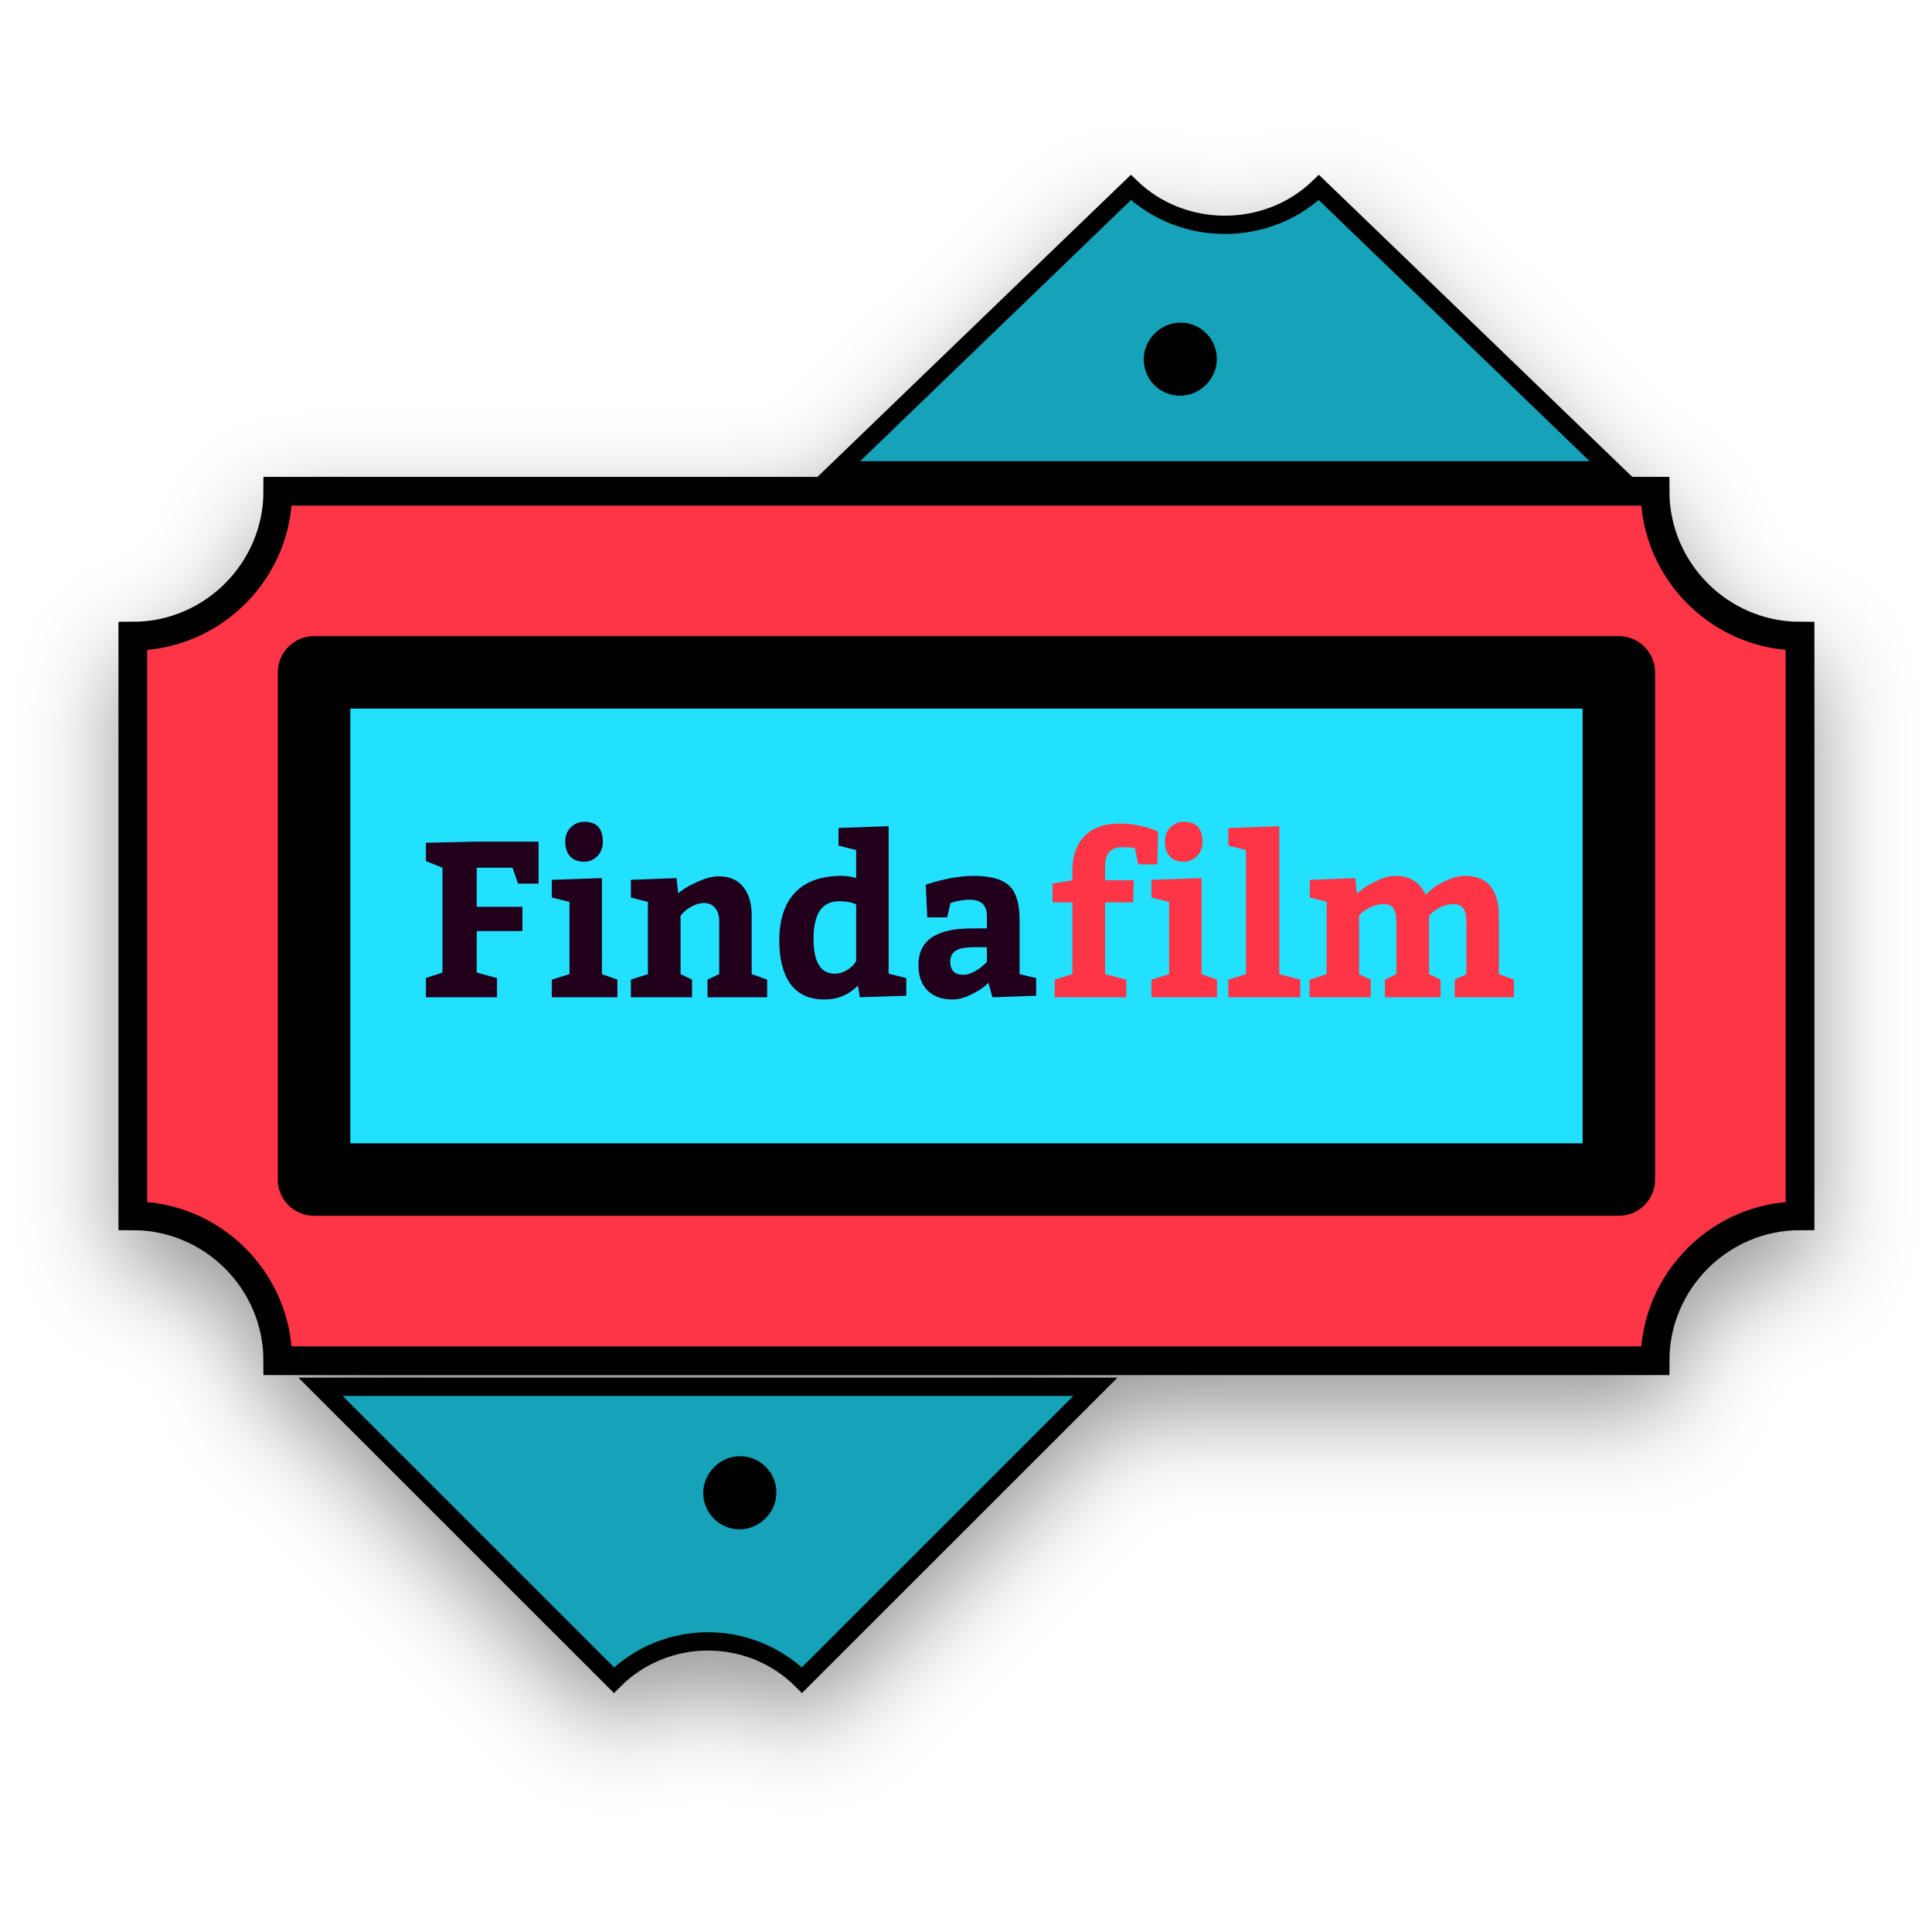
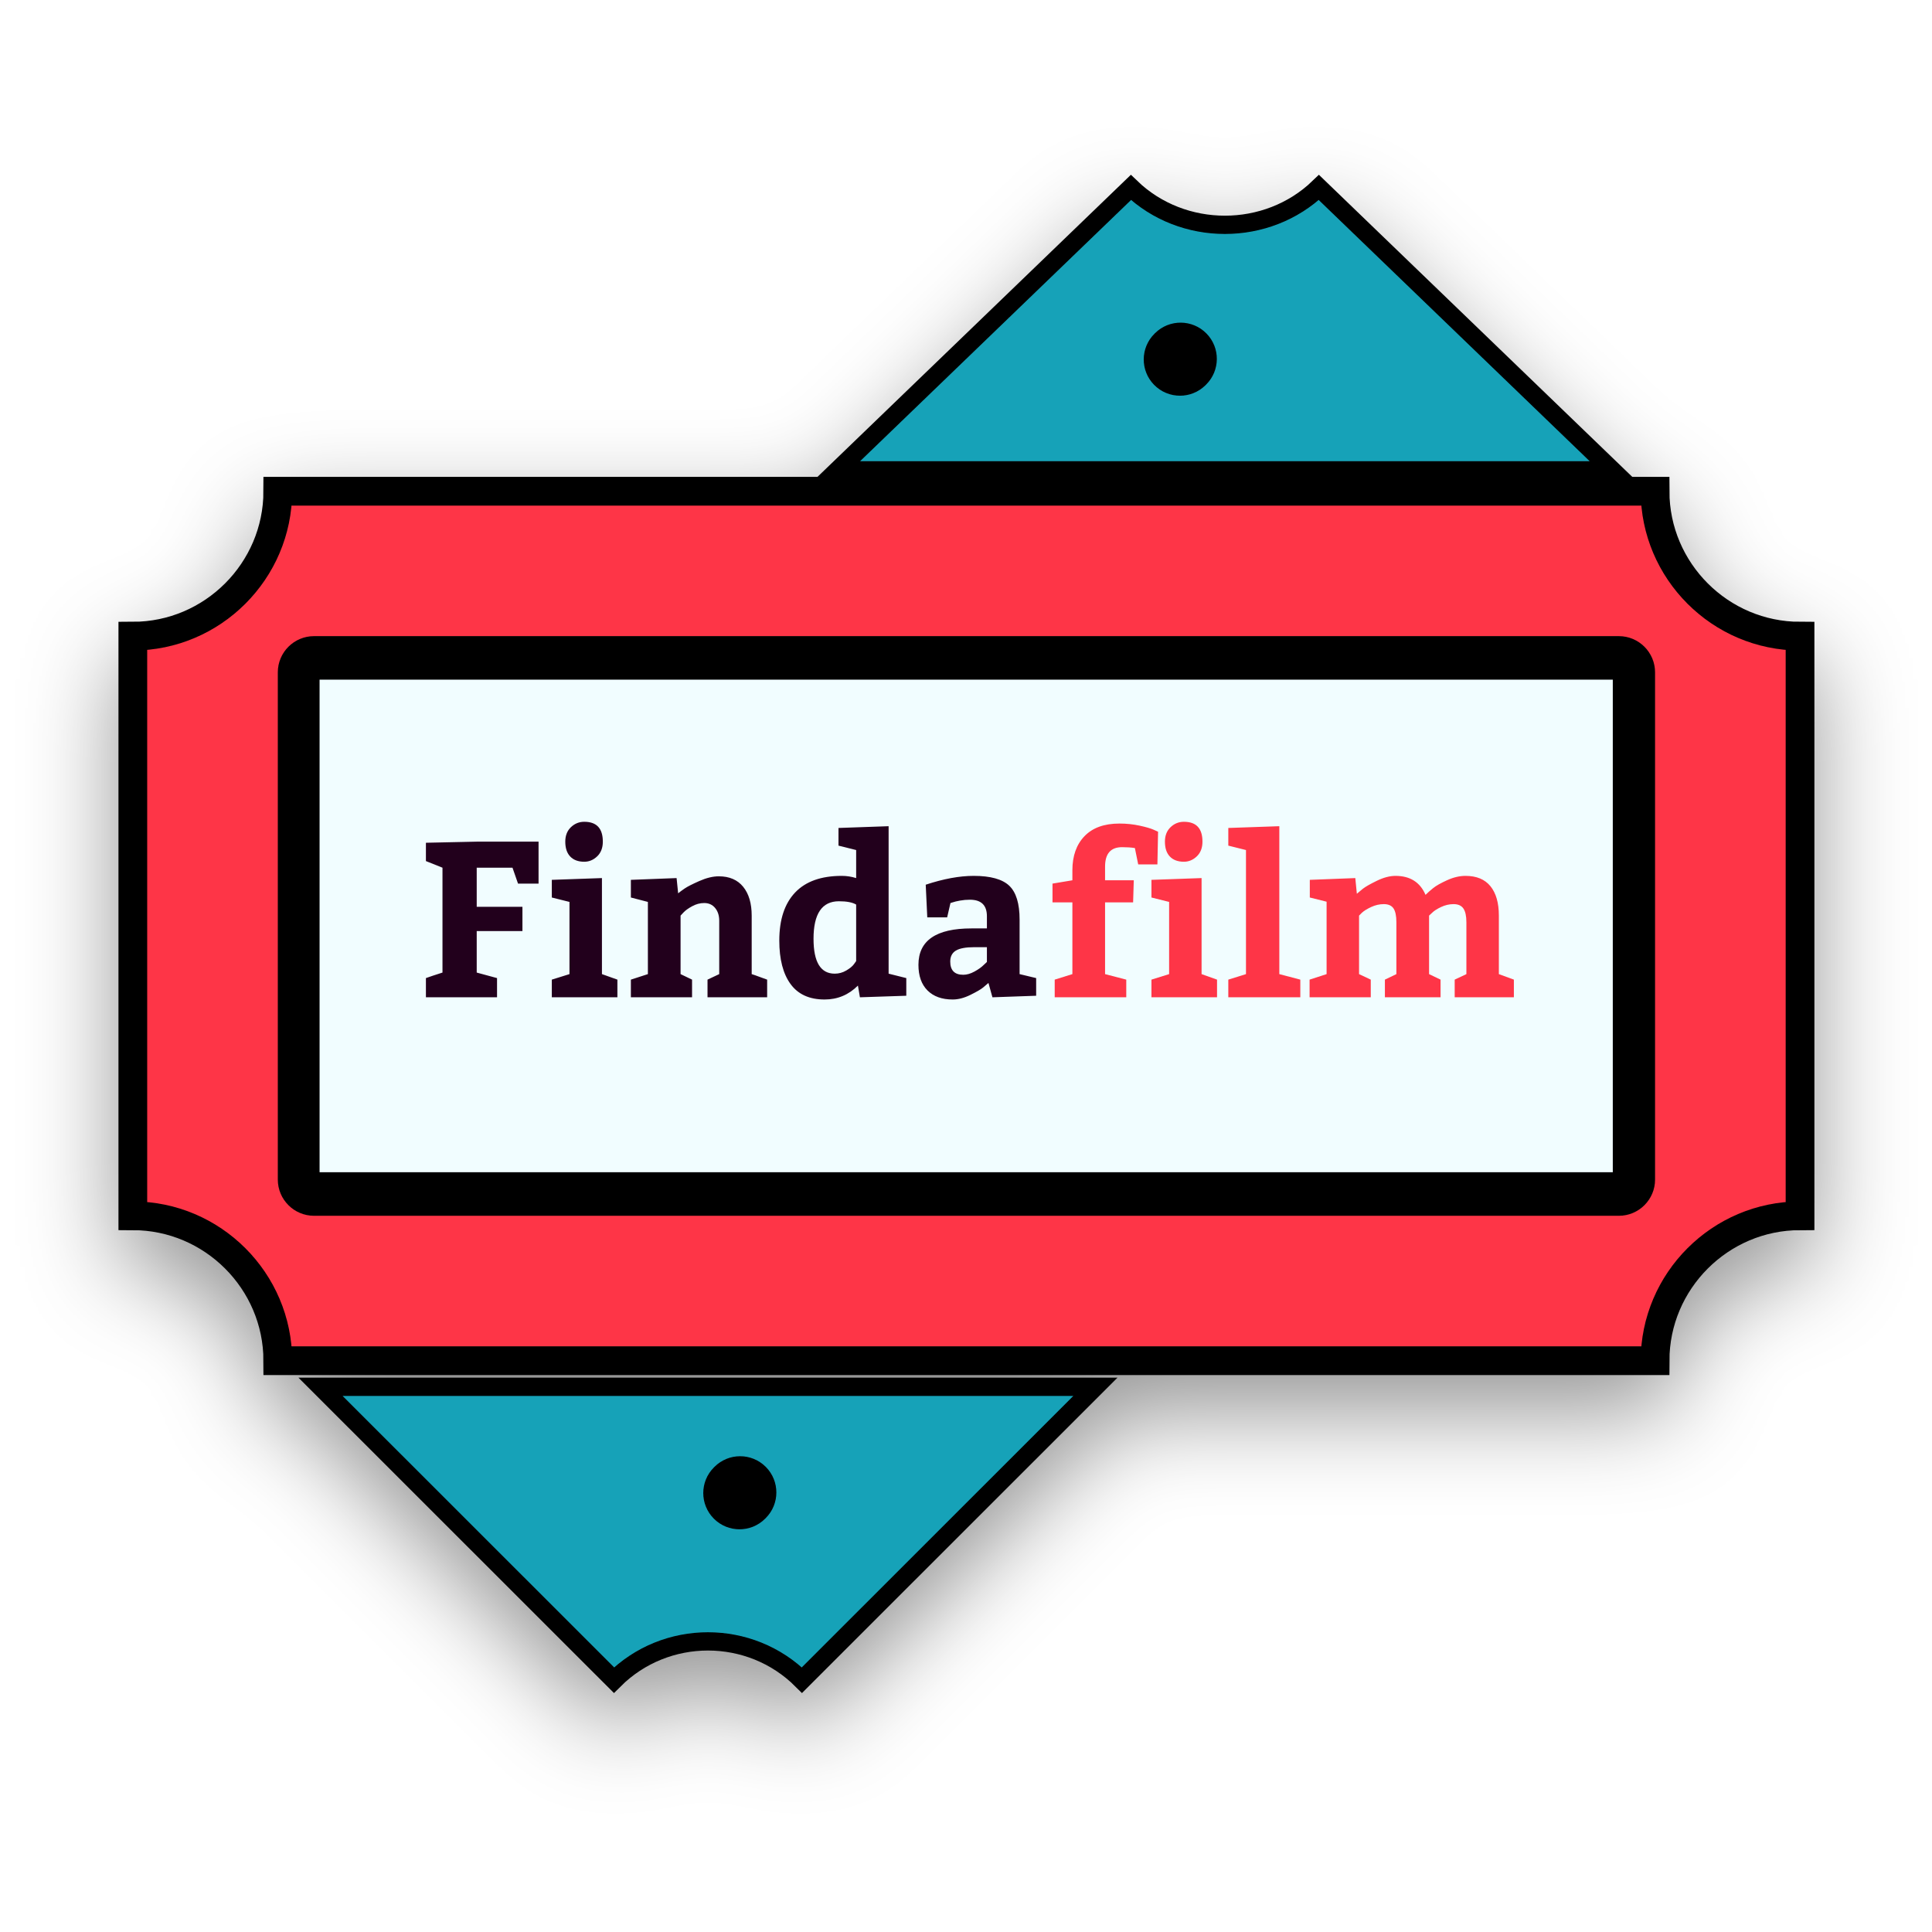
<svg xmlns="http://www.w3.org/2000/svg" width="1110px" height="1110px" viewBox="0 0 1110 1110" version="1.1">
  <defs>
-     <filter x="-15.7%" y="-17.6%" width="131.5%" height="135.2%" filterUnits="objectBoundingBox" id="filter-1">
+     <filter x="-15.9%" y="-17.8%" width="131.8%" height="135.5%" filterUnits="objectBoundingBox" id="filter-1">
      <feOffset dx="0" dy="21" in="SourceAlpha" result="shadowOffsetOuter1" />
      <feGaussianBlur stdDeviation="27" in="shadowOffsetOuter1" result="shadowBlurOuter1" />
      <feColorMatrix values="0 0 0 0 0   0 0 0 0 0   0 0 0 0 0  0 0 0 0.414 0" type="matrix" in="shadowBlurOuter1" result="shadowMatrixOuter1" />
      <feMerge>
        <feMergeNode in="shadowMatrixOuter1" />
        <feMergeNode in="SourceGraphic" />
      </feMerge>
    </filter>
  </defs>
  <g id="findafilm" stroke="none" stroke-width="1" fill="none" fill-rule="evenodd">
-     <g id="access" filter="url(#filter-1)" transform="translate(75, 106)" fill-rule="nonzero">
+     <g id="access" filter="url(#filter-1)" transform="translate(76, 107)" fill-rule="nonzero">
      <g id="Group" transform="translate(0.011725, 0.464602)">
-         <path d="M84.59,175.765 L875.878,175.765 C875.878,221.557 913.362,259.027 959.174,259.027 L959.174,592.052 C913.364,592.052 875.878,629.515 875.878,675.307 L84.59,675.307 C84.59,629.519 47.11,592.052 1.302,592.052 L1.302,259.027 C47.11,259.027 84.59,221.557 84.59,175.765 Z" id="Path" stroke="#000000" stroke-width="16.5" fill="#FE3646" />
-         <rect id="Rectangle" fill="#20E1FF" x="105.418" y="279.841" width="749.636" height="291.4" />
-         <path d="M406.125,163.765 L574.733,1.231 C604.434,29.86 653.036,29.86 682.73,1.231 L851.335,163.765 L406.125,163.765 L406.125,163.765 Z M554.347,690.299 L385.734,858.838 C356.042,829.152 307.446,829.152 277.747,858.838 L109.135,690.299 L554.347,690.299 Z" id="Shape" stroke="#000000" stroke-width="10.5" fill="#17A2B8" />
+         <path d="M83.59,174.765 L874.878,174.765 C874.878,220.557 912.362,258.027 958.174,258.027 L958.174,591.052 C912.364,591.052 874.878,628.515 874.878,674.307 L83.59,674.307 C83.59,628.519 46.11,591.052 0.302,591.052 L0.302,258.027 C46.11,258.027 83.59,220.557 83.59,174.765 Z" id="Path" stroke="#000000" stroke-width="16.5" fill="#FE3646" />
+         <rect id="Rectangle" fill="#F1FDFF" x="104.418" y="278.841" width="749.636" height="291.4" />
+         <path d="M405.125,162.765 L573.733,0.231 C603.434,28.86 652.036,28.86 681.73,0.231 L850.335,162.765 L405.125,162.765 L405.125,162.765 Z M553.347,689.299 L384.734,857.838 C355.042,828.152 306.446,828.152 276.747,857.838 L108.135,689.299 L553.347,689.299 Z" id="Shape" stroke="#000000" stroke-width="10.5" fill="#17A2B8" />
      </g>
-       <g id="Group" transform="translate(84.04368, 78)" fill="#000003">
-         <path d="M771.024,181.483 L21.386,181.483 C9.886,181.483 0.562,190.803 0.562,202.298 L0.562,493.696 C0.562,505.191 9.888,514.511 21.386,514.511 L771.026,514.511 C782.526,514.511 791.85,505.189 791.85,493.696 L791.85,202.3 C791.85,190.803 782.524,181.483 771.024,181.483 Z M42.21,223.115 L750.2,223.115 L750.2,472.881 L42.21,472.881 L42.21,223.115 Z" id="Shape" />
-         <path d="M251.455,658.749 L251.104,659.1 C242.971,667.229 242.971,680.407 251.104,688.538 C255.168,692.602 260.502,694.636 265.829,694.636 C271.159,694.636 276.49,692.604 280.554,688.538 L280.906,688.187 C289.037,680.057 289.037,666.88 280.906,658.749 C272.773,650.62 259.588,650.62 251.455,658.749 Z" id="Path" />
-         <path d="M518.893,43.347 C524.172,43.347 529.456,41.353 533.513,37.356 L533.864,37.011 C542.058,28.94 542.153,15.763 534.079,7.573 C526.007,-0.614 512.824,-0.71 504.628,7.359 L504.277,7.706 C496.084,15.775 495.99,28.954 504.06,37.144 C508.133,41.275 513.509,43.347 518.893,43.347 Z" id="Path" />
+       <g id="Group" transform="translate(83.04368, 78)" fill="#000003">
+         <path d="M771.024,180.483 L21.386,180.483 C9.886,180.483 0.562,189.803 0.562,201.298 L0.562,492.696 C0.562,504.191 9.888,513.511 21.386,513.511 L771.026,513.511 C782.526,513.511 791.85,504.189 791.85,492.696 L791.85,201.3 C791.85,189.803 782.524,180.483 771.024,180.483 Z M24.562,205.483 L767.562,205.483 L767.562,488.483 L24.562,488.483 L24.562,205.483 Z" id="Shape" />
+         <path d="M251.455,657.749 L251.104,658.1 C242.971,666.229 242.971,679.407 251.104,687.538 C255.168,691.602 260.502,693.636 265.829,693.636 C271.159,693.636 276.49,691.604 280.554,687.538 L280.906,687.187 C289.037,679.057 289.037,665.88 280.906,657.749 C272.773,649.62 259.588,649.62 251.455,657.749 Z" id="Path" />
+         <path d="M518.893,42.347 C524.172,42.347 529.456,40.353 533.513,36.356 L533.864,36.011 C542.058,27.94 542.153,14.763 534.079,6.573 C526.007,-1.614 512.824,-1.71 504.628,6.359 L504.277,6.706 C496.084,14.775 495.99,27.954 504.06,36.144 C508.133,40.275 513.509,42.347 518.893,42.347 Z" id="Path" />
      </g>
-       <path d="M210.565,455.943 L210.565,466.978 L169.706,466.978 L169.706,455.943 C171.82,455.182 174.993,454.125 179.222,452.772 L179.222,392.525 L169.706,388.72 L169.706,378.192 L198.891,377.558 L234.421,377.558 L234.421,401.657 L222.62,401.657 L219.447,392.525 L198.891,392.525 L198.891,414.975 L225.157,414.975 L225.157,428.927 L198.891,428.927 L198.891,452.772 C205.489,454.548 209.38,455.605 210.565,455.943 Z M242.034,399.501 L270.839,398.486 L270.839,453.66 L279.721,456.831 L279.721,466.978 L242.034,466.978 L242.034,456.831 L252.185,453.66 L252.185,412.185 L242.034,409.648 L242.034,399.501 Z M249.774,377.558 C249.774,374.091 250.853,371.322 253.01,369.251 C255.167,367.179 257.726,366.143 260.687,366.143 C267.793,366.143 271.346,369.948 271.346,377.558 C271.346,381.11 270.268,383.921 268.11,385.993 C265.953,388.065 263.479,389.1 260.687,389.1 C257.219,389.1 254.533,388.107 252.63,386.12 C250.726,384.133 249.774,381.279 249.774,377.558 Z M287.461,399.501 L313.728,398.486 L314.616,407.238 C315.547,406.477 316.774,405.568 318.296,404.511 C319.819,403.454 322.632,402.017 326.735,400.199 C330.837,398.381 334.581,397.472 337.964,397.472 C344.055,397.472 348.729,399.48 351.986,403.496 C355.243,407.513 356.871,413.03 356.871,420.048 L356.871,453.66 C357.971,453.998 359.536,454.548 361.566,455.309 C363.597,456.07 364.993,456.577 365.754,456.831 L365.754,466.978 L331.493,466.978 L331.493,456.831 L338.218,453.66 L338.218,422.966 C338.218,420.006 337.436,417.575 335.871,415.673 C334.306,413.77 332.212,412.819 329.59,412.819 C327.221,412.819 324.916,413.432 322.674,414.658 C320.432,415.884 318.761,417.089 317.662,418.273 L316.012,420.048 L316.012,453.66 L322.611,456.831 L322.611,466.978 L287.461,466.978 L287.461,456.831 L297.232,453.66 L297.232,412.185 L287.461,409.648 L287.461,399.501 Z M445.696,466.09 L419.049,466.978 L417.907,460.256 C412.577,465.583 406.19,468.246 398.746,468.246 C390.033,468.246 383.519,465.287 379.204,459.368 C374.89,453.449 372.733,445.12 372.733,434.381 C372.733,422.374 375.757,413.178 381.806,406.794 C387.854,400.41 396.8,397.218 408.643,397.218 C411.435,397.218 414.184,397.641 416.891,398.486 L416.891,382.378 L406.74,379.841 L406.74,369.694 L435.545,368.68 L435.545,453.406 L445.696,455.943 L445.696,466.09 Z M416.891,446.177 L416.891,413.707 C414.777,412.438 411.477,411.804 406.994,411.804 C397.265,411.804 392.401,418.991 392.401,433.366 C392.401,446.726 396.462,453.406 404.583,453.406 C406.952,453.406 409.172,452.793 411.245,451.567 C413.317,450.341 414.777,449.136 415.622,447.952 L416.891,446.177 Z M520.308,466.09 L495.184,466.978 L492.9,458.734 C492.138,459.41 491.123,460.277 489.854,461.334 C488.585,462.391 486.153,463.807 482.558,465.583 C478.963,467.358 475.558,468.246 472.343,468.246 C466.168,468.246 461.346,466.513 457.878,463.046 C454.409,459.579 452.675,454.675 452.675,448.333 C452.675,434.381 462.826,427.405 483.129,427.405 L492.012,427.405 L492.012,420.429 C492.012,414.087 488.755,410.916 482.241,410.916 C480.295,410.916 478.392,411.085 476.531,411.424 C474.67,411.762 473.274,412.1 472.343,412.438 L471.074,412.819 L469.171,421.063 L457.751,421.063 L456.862,402.291 C467.098,398.909 476.277,397.218 484.398,397.218 C494.042,397.218 500.852,399.099 504.828,402.862 C508.804,406.625 510.792,413.115 510.792,422.332 L510.792,453.66 L520.308,455.943 L520.308,466.09 Z M470.947,446.43 C470.947,451.504 473.443,454.041 478.434,454.041 C480.464,454.041 482.6,453.428 484.842,452.201 C487.084,450.975 488.839,449.728 490.108,448.46 L492.012,446.684 L492.012,438.186 L484.779,438.186 C479.872,438.186 476.34,438.841 474.183,440.152 C472.026,441.463 470.947,443.555 470.947,446.43 Z" id="Finda" fill="#23001E" />
-       <path d="M541.119,399.755 L541.119,394.047 C541.119,385.76 543.445,379.207 548.098,374.387 C552.751,369.568 559.434,367.158 568.147,367.158 C572.207,367.158 576.078,367.559 579.757,368.363 C583.437,369.166 586.123,369.948 587.815,370.709 L590.353,371.851 L589.972,390.622 L578.933,390.622 L577.029,381.237 C574.914,380.898 572.461,380.729 569.67,380.729 C563.156,380.729 559.899,384.45 559.899,391.891 L559.899,399.755 L576.395,399.755 L576.014,412.438 L559.899,412.438 L559.899,453.66 L572.08,456.831 L572.08,466.978 L530.967,466.978 L530.967,456.831 L541.119,453.66 L541.119,412.438 L529.698,412.438 L529.698,401.657 L541.119,399.755 Z M586.546,399.501 L615.351,398.486 L615.351,453.66 L624.233,456.831 L624.233,466.978 L586.546,466.978 L586.546,456.831 L596.698,453.66 L596.698,412.185 L586.546,409.648 L586.546,399.501 Z M594.287,377.558 C594.287,374.091 595.365,371.322 597.522,369.251 C599.68,367.179 602.238,366.143 605.199,366.143 C612.305,366.143 615.858,369.948 615.858,377.558 C615.858,381.11 614.78,383.921 612.622,385.993 C610.465,388.065 607.991,389.1 605.199,389.1 C601.731,389.1 599.045,388.107 597.142,386.12 C595.238,384.133 594.287,381.279 594.287,377.558 Z M630.705,369.694 L660.017,368.68 L660.017,453.66 L672.071,456.831 L672.071,466.978 L630.705,466.978 L630.705,456.831 L640.856,453.66 L640.856,382.378 L630.705,379.841 L630.705,369.694 Z M786.147,420.048 L786.147,453.66 L794.776,456.831 L794.776,466.978 L760.769,466.978 L760.769,456.831 L767.494,453.66 L767.494,423.854 C767.494,420.302 766.923,417.681 765.781,415.99 C764.639,414.299 762.757,413.453 760.135,413.453 C757.681,413.453 755.292,414.003 752.965,415.102 C750.639,416.201 748.926,417.3 747.826,418.4 L746.05,420.048 L746.05,453.66 L752.648,456.831 L752.648,466.978 L720.671,466.978 L720.671,456.831 L727.27,453.66 L727.27,423.854 C727.27,420.218 726.72,417.575 725.62,415.926 C724.52,414.277 722.659,413.453 720.037,413.453 C717.583,413.453 715.172,414.003 712.804,415.102 C710.435,416.201 708.659,417.3 707.474,418.4 L705.825,420.048 L705.825,453.66 L712.55,456.831 L712.55,466.978 L677.401,466.978 L677.401,456.831 L687.172,453.66 L687.172,412.058 L677.528,409.648 L677.528,399.501 L703.668,398.486 L704.556,407.492 C705.402,406.731 706.544,405.779 707.982,404.638 C709.42,403.496 712.085,401.974 715.976,400.072 C719.868,398.169 723.463,397.218 726.762,397.218 C735.137,397.218 740.889,400.854 744.019,408.126 C745.288,406.857 746.769,405.547 748.461,404.194 C750.152,402.841 752.817,401.34 756.455,399.691 C760.092,398.042 763.603,397.218 766.987,397.218 C773.331,397.218 778.111,399.205 781.326,403.179 C784.54,407.153 786.147,412.776 786.147,420.048 Z" id="film" fill="#FE3646" />
+       <path d="M209.565,454.943 L209.565,465.978 L168.706,465.978 L168.706,454.943 C170.82,454.182 173.993,453.125 178.222,451.772 L178.222,391.525 L168.706,387.72 L168.706,377.192 L197.891,376.558 L233.421,376.558 L233.421,400.657 L221.62,400.657 L218.447,391.525 L197.891,391.525 L197.891,413.975 L224.157,413.975 L224.157,427.927 L197.891,427.927 L197.891,451.772 C204.489,453.548 208.38,454.605 209.565,454.943 Z M241.034,398.501 L269.839,397.486 L269.839,452.66 L278.721,455.831 L278.721,465.978 L241.034,465.978 L241.034,455.831 L251.185,452.66 L251.185,411.185 L241.034,408.648 L241.034,398.501 Z M248.774,376.558 C248.774,373.091 249.853,370.322 252.01,368.251 C254.167,366.179 256.726,365.143 259.687,365.143 C266.793,365.143 270.346,368.948 270.346,376.558 C270.346,380.11 269.268,382.921 267.11,384.993 C264.953,387.065 262.479,388.1 259.687,388.1 C256.219,388.1 253.533,387.107 251.63,385.12 C249.726,383.133 248.774,380.279 248.774,376.558 Z M286.461,398.501 L312.728,397.486 L313.616,406.238 C314.547,405.477 315.774,404.568 317.296,403.511 C318.819,402.454 321.632,401.017 325.735,399.199 C329.837,397.381 333.581,396.472 336.964,396.472 C343.055,396.472 347.729,398.48 350.986,402.496 C354.243,406.513 355.871,412.03 355.871,419.048 L355.871,452.66 C356.971,452.998 358.536,453.548 360.566,454.309 C362.597,455.07 363.993,455.577 364.754,455.831 L364.754,465.978 L330.493,465.978 L330.493,455.831 L337.218,452.66 L337.218,421.966 C337.218,419.006 336.436,416.575 334.871,414.673 C333.306,412.77 331.212,411.819 328.59,411.819 C326.221,411.819 323.916,412.432 321.674,413.658 C319.432,414.884 317.761,416.089 316.662,417.273 L315.012,419.048 L315.012,452.66 L321.611,455.831 L321.611,465.978 L286.461,465.978 L286.461,455.831 L296.232,452.66 L296.232,411.185 L286.461,408.648 L286.461,398.501 Z M444.696,465.09 L418.049,465.978 L416.907,459.256 C411.577,464.583 405.19,467.246 397.746,467.246 C389.033,467.246 382.519,464.287 378.204,458.368 C373.89,452.449 371.733,444.12 371.733,433.381 C371.733,421.374 374.757,412.178 380.806,405.794 C386.854,399.41 395.8,396.218 407.643,396.218 C410.435,396.218 413.184,396.641 415.891,397.486 L415.891,381.378 L405.74,378.841 L405.74,368.694 L434.545,367.68 L434.545,452.406 L444.696,454.943 L444.696,465.09 Z M415.891,445.177 L415.891,412.707 C413.777,411.438 410.477,410.804 405.994,410.804 C396.265,410.804 391.401,417.991 391.401,432.366 C391.401,445.726 395.462,452.406 403.583,452.406 C405.952,452.406 408.172,451.793 410.245,450.567 C412.317,449.341 413.777,448.136 414.622,446.952 L415.891,445.177 Z M519.308,465.09 L494.184,465.978 L491.9,457.734 C491.138,458.41 490.123,459.277 488.854,460.334 C487.585,461.391 485.153,462.807 481.558,464.583 C477.963,466.358 474.558,467.246 471.343,467.246 C465.168,467.246 460.346,465.513 456.878,462.046 C453.409,458.579 451.675,453.675 451.675,447.333 C451.675,433.381 461.826,426.405 482.129,426.405 L491.012,426.405 L491.012,419.429 C491.012,413.087 487.755,409.916 481.241,409.916 C479.295,409.916 477.392,410.085 475.531,410.424 C473.67,410.762 472.274,411.1 471.343,411.438 L470.074,411.819 L468.171,420.063 L456.751,420.063 L455.862,401.291 C466.098,397.909 475.277,396.218 483.398,396.218 C493.042,396.218 499.852,398.099 503.828,401.862 C507.804,405.625 509.792,412.115 509.792,421.332 L509.792,452.66 L519.308,454.943 L519.308,465.09 Z M469.947,445.43 C469.947,450.504 472.443,453.041 477.434,453.041 C479.464,453.041 481.6,452.428 483.842,451.201 C486.084,449.975 487.839,448.728 489.108,447.46 L491.012,445.684 L491.012,437.186 L483.779,437.186 C478.872,437.186 475.34,437.841 473.183,439.152 C471.026,440.463 469.947,442.555 469.947,445.43 Z" id="Finda" fill="#23001E" />
+       <path d="M540.119,398.755 L540.119,393.047 C540.119,384.76 542.445,378.207 547.098,373.387 C551.751,368.568 558.434,366.158 567.147,366.158 C571.207,366.158 575.078,366.559 578.757,367.363 C582.437,368.166 585.123,368.948 586.815,369.709 L589.353,370.851 L588.972,389.622 L577.933,389.622 L576.029,380.237 C573.914,379.898 571.461,379.729 568.67,379.729 C562.156,379.729 558.899,383.45 558.899,390.891 L558.899,398.755 L575.395,398.755 L575.014,411.438 L558.899,411.438 L558.899,452.66 L571.08,455.831 L571.08,465.978 L529.967,465.978 L529.967,455.831 L540.119,452.66 L540.119,411.438 L528.698,411.438 L528.698,400.657 L540.119,398.755 Z M585.546,398.501 L614.351,397.486 L614.351,452.66 L623.233,455.831 L623.233,465.978 L585.546,465.978 L585.546,455.831 L595.698,452.66 L595.698,411.185 L585.546,408.648 L585.546,398.501 Z M593.287,376.558 C593.287,373.091 594.365,370.322 596.522,368.251 C598.68,366.179 601.238,365.143 604.199,365.143 C611.305,365.143 614.858,368.948 614.858,376.558 C614.858,380.11 613.78,382.921 611.622,384.993 C609.465,387.065 606.991,388.1 604.199,388.1 C600.731,388.1 598.045,387.107 596.142,385.12 C594.238,383.133 593.287,380.279 593.287,376.558 Z M629.705,368.694 L659.017,367.68 L659.017,452.66 L671.071,455.831 L671.071,465.978 L629.705,465.978 L629.705,455.831 L639.856,452.66 L639.856,381.378 L629.705,378.841 L629.705,368.694 Z M785.147,419.048 L785.147,452.66 L793.776,455.831 L793.776,465.978 L759.769,465.978 L759.769,455.831 L766.494,452.66 L766.494,422.854 C766.494,419.302 765.923,416.681 764.781,414.99 C763.639,413.299 761.757,412.453 759.135,412.453 C756.681,412.453 754.292,413.003 751.965,414.102 C749.639,415.201 747.926,416.3 746.826,417.4 L745.05,419.048 L745.05,452.66 L751.648,455.831 L751.648,465.978 L719.671,465.978 L719.671,455.831 L726.27,452.66 L726.27,422.854 C726.27,419.218 725.72,416.575 724.62,414.926 C723.52,413.277 721.659,412.453 719.037,412.453 C716.583,412.453 714.172,413.003 711.804,414.102 C709.435,415.201 707.659,416.3 706.474,417.4 L704.825,419.048 L704.825,452.66 L711.55,455.831 L711.55,465.978 L676.401,465.978 L676.401,455.831 L686.172,452.66 L686.172,411.058 L676.528,408.648 L676.528,398.501 L702.668,397.486 L703.556,406.492 C704.402,405.731 705.544,404.779 706.982,403.638 C708.42,402.496 711.085,400.974 714.976,399.072 C718.868,397.169 722.463,396.218 725.762,396.218 C734.137,396.218 739.889,399.854 743.019,407.126 C744.288,405.857 745.769,404.547 747.461,403.194 C749.152,401.841 751.817,400.34 755.455,398.691 C759.092,397.042 762.603,396.218 765.987,396.218 C772.331,396.218 777.111,398.205 780.326,402.179 C783.54,406.153 785.147,411.776 785.147,419.048 Z" id="film" fill="#FE3646" />
    </g>
  </g>
</svg>
